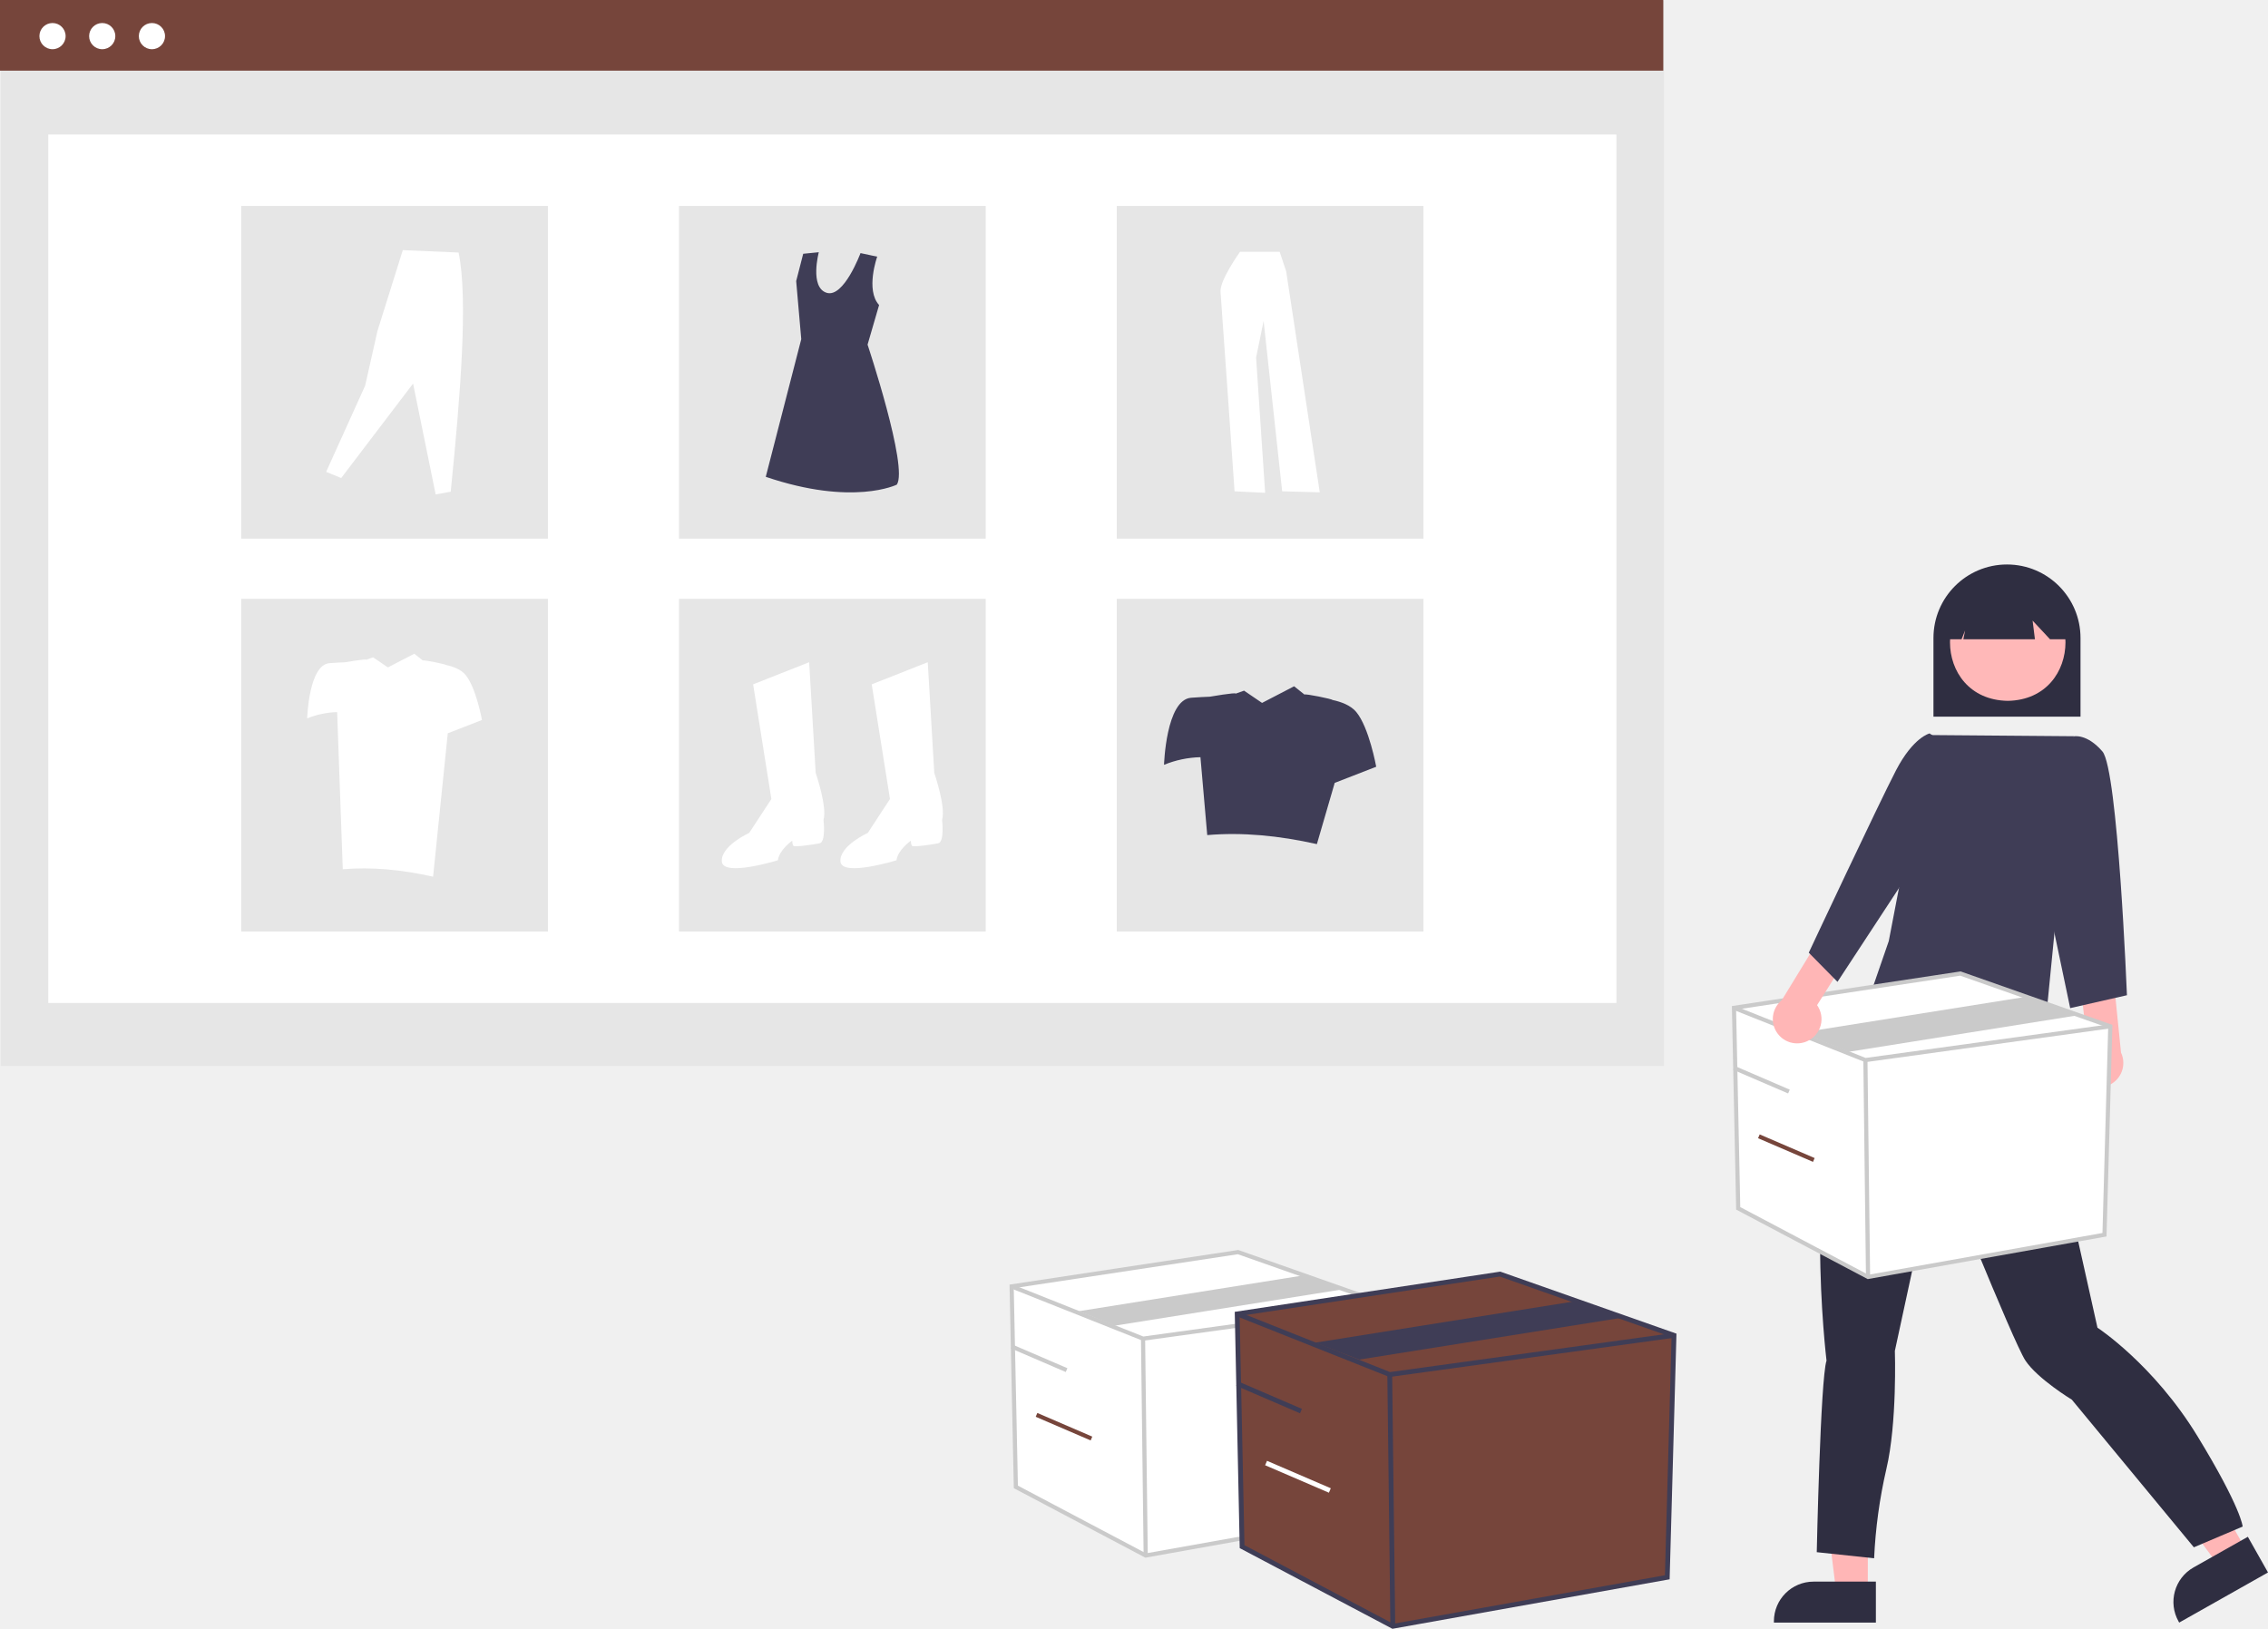
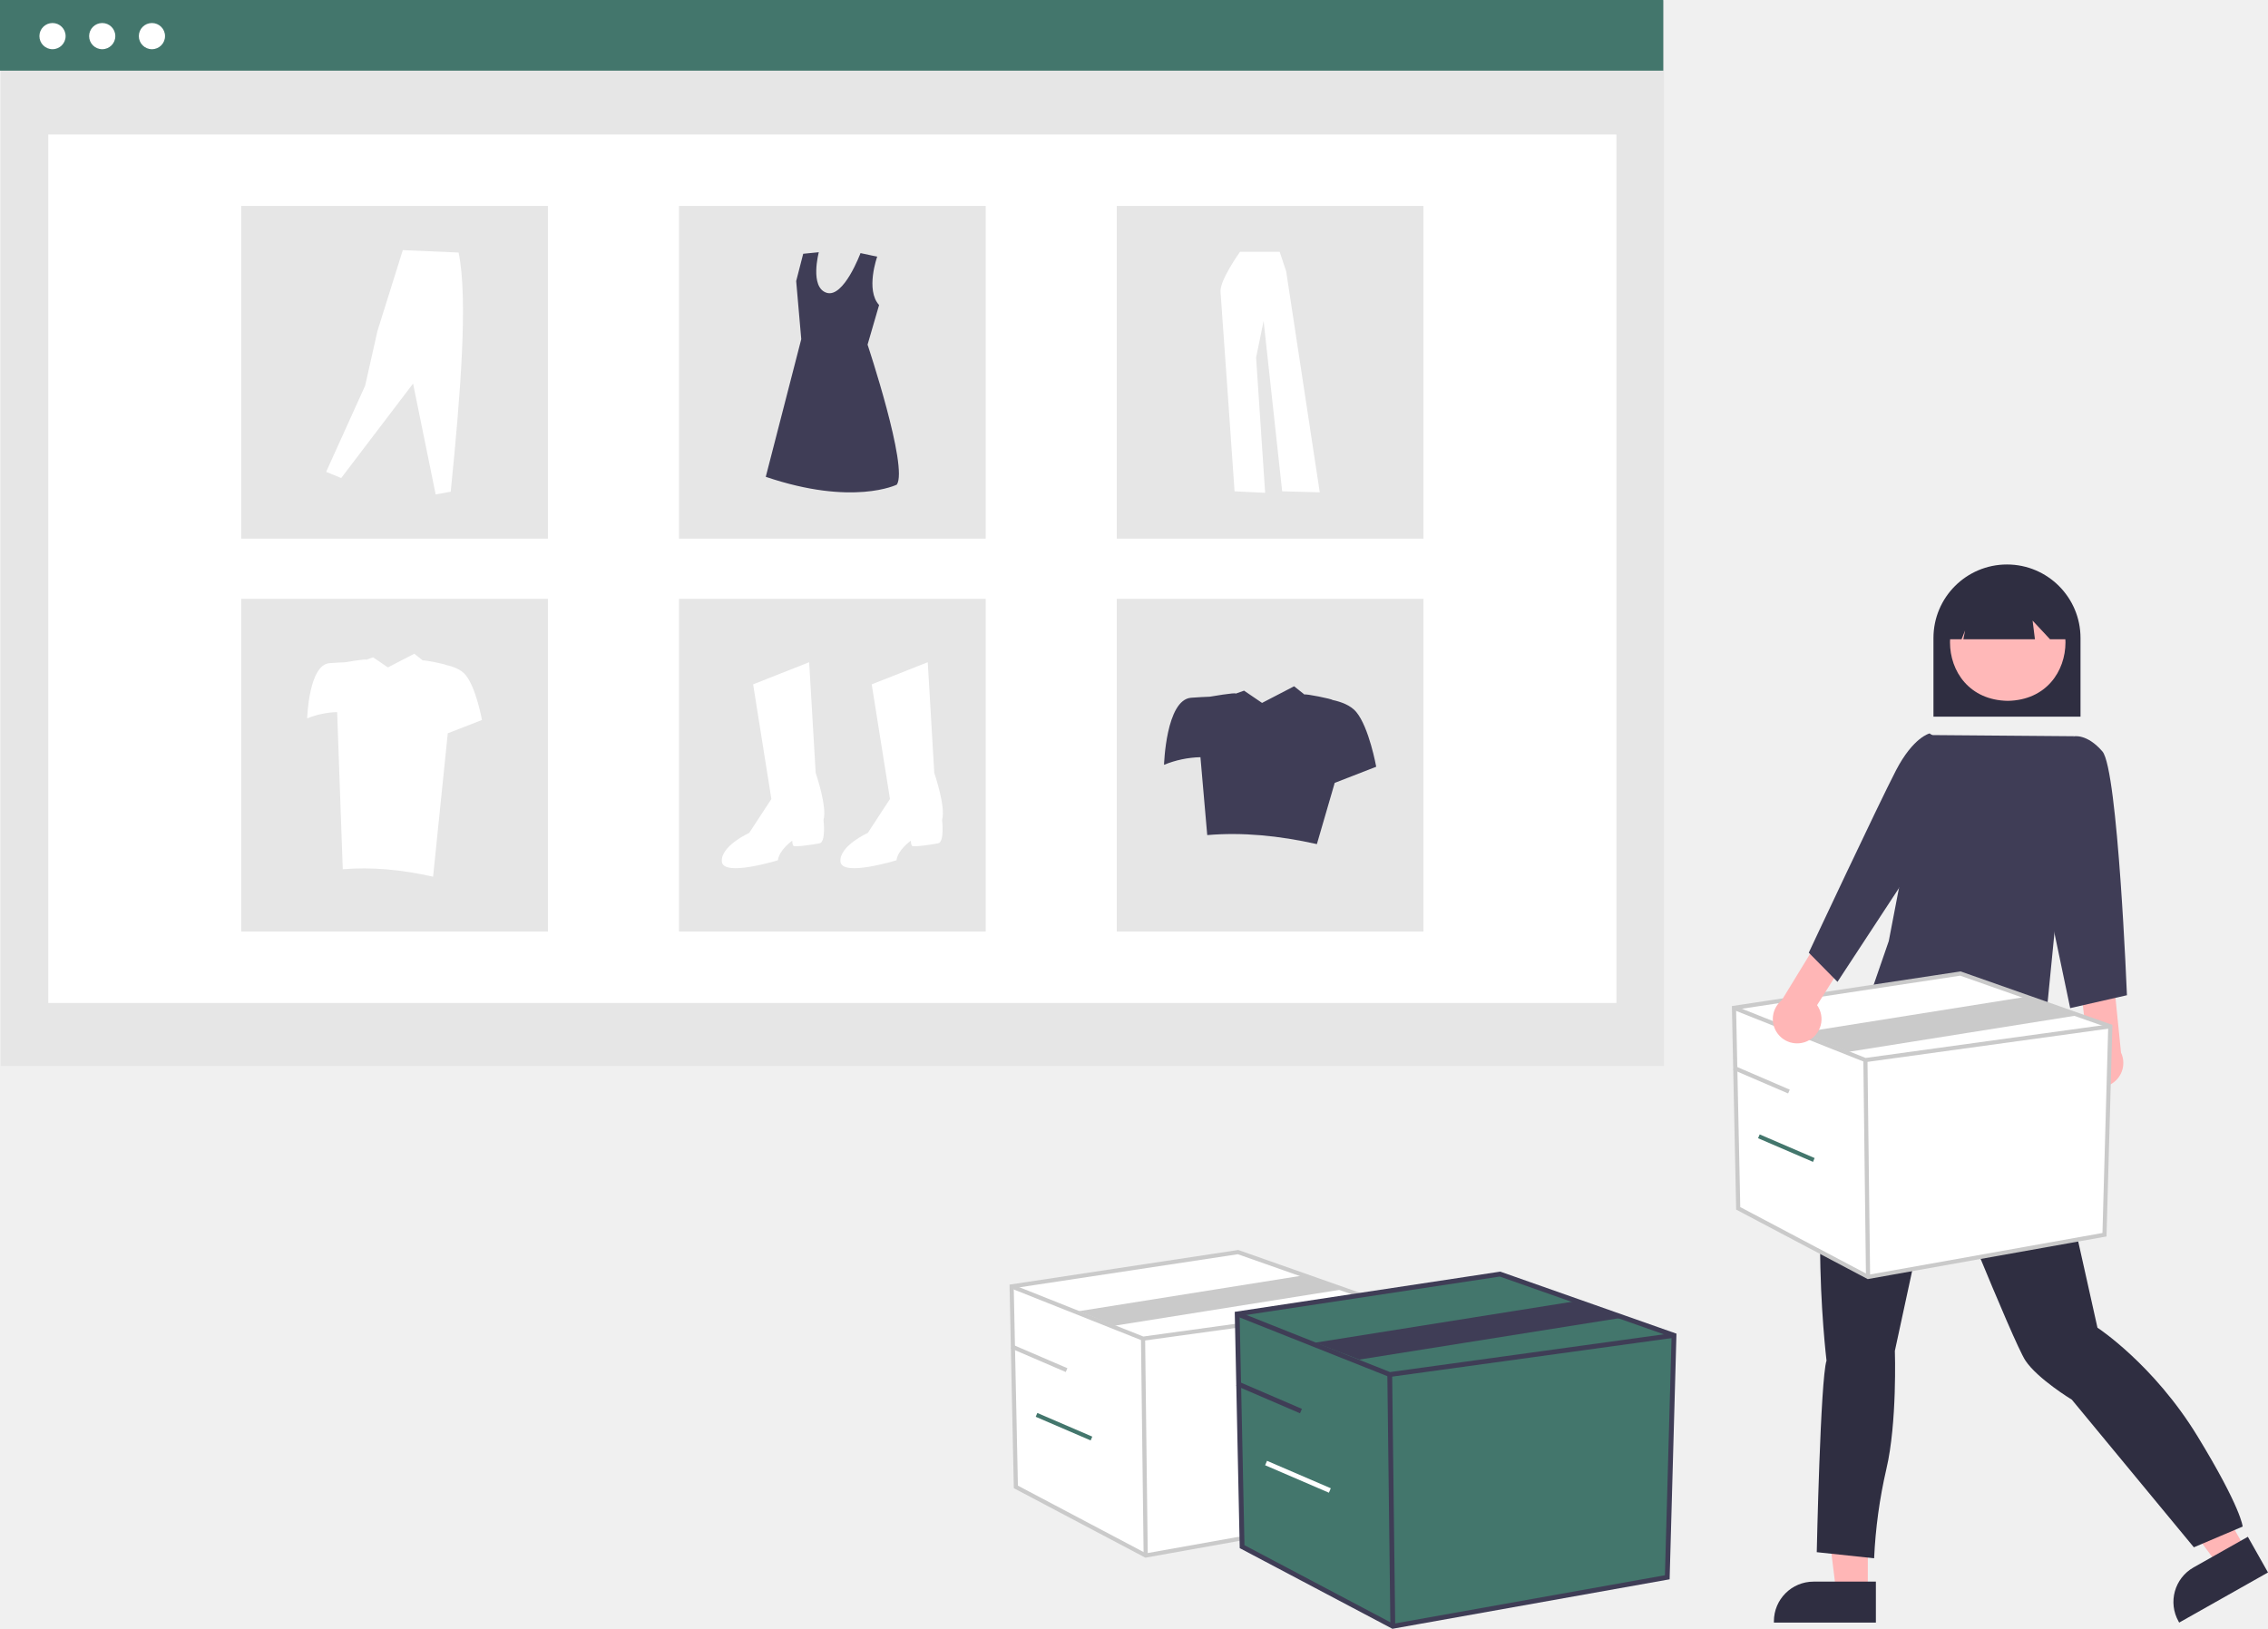
<svg xmlns="http://www.w3.org/2000/svg" data-name="Layer 1" width="879.125" height="631.485" viewBox="0 0 879.125 631.485">
  <rect id="b93b1ef9-49b5-4354-905b-d9dddde45a10" data-name="Rectangle 338" x="0.275" y="0.365" width="644.725" height="412.91" fill="#e6e6e6" />
  <rect id="ef7485f9-8ecd-46d9-949e-abdd8aa9e360" data-name="Rectangle 339" x="18.711" y="52.154" width="607.853" height="336.693" fill="#fff" />
-   <rect id="b4c2a7ec-beab-40bc-b587-23a202562f78" data-name="Rectangle 340" width="644.725" height="27.39" fill="#76453b" />
+   <rect id="b4c2a7ec-beab-40bc-b587-23a202562f78" data-name="Rectangle 340" width="644.725" height="27.39" fill="#43766c" />
  <circle id="bd6d3ebf-cb6f-4fcb-b7cd-ad5a287d3324" data-name="Ellipse 513" cx="20.355" cy="14.004" r="5.077" fill="#fff" />
  <circle id="efb1158e-7a7d-4adb-9063-fc7dc50c76d5" data-name="Ellipse 514" cx="39.624" cy="14.004" r="5.077" fill="#fff" />
  <circle id="b51f9e19-f36b-4f29-afd5-008bb0fc20dd" data-name="Ellipse 515" cx="58.893" cy="14.004" r="5.077" fill="#fff" />
  <rect id="b636d421-4358-445b-b124-1d058e78c733" data-name="Rectangle 341" x="93.5" y="79.848" width="118.887" height="128.982" fill="#e6e6e6" />
  <rect id="ab9c902d-64a9-4a2b-a9ec-6dc7022c80f6" data-name="Rectangle 342" x="263.193" y="79.848" width="118.887" height="128.982" fill="#e6e6e6" />
  <rect id="f4a232af-026e-479b-8040-5c62e5965d9e" data-name="Rectangle 343" x="432.885" y="79.848" width="118.887" height="128.982" fill="#e6e6e6" />
  <rect id="ada16aa4-f84d-4851-87ee-a2852d96226a" data-name="Rectangle 344" x="93.5" y="232.176" width="118.887" height="128.982" fill="#e6e6e6" />
  <rect id="ebfcbe07-3b81-4d69-a4f5-6a8318d20e8d" data-name="Rectangle 345" x="263.193" y="232.176" width="118.887" height="128.982" fill="#e6e6e6" />
  <rect id="ead16b6d-d132-49a9-a42f-1f570e523a46" data-name="Rectangle 346" x="432.885" y="232.176" width="118.887" height="128.982" fill="#e6e6e6" />
-   <path id="ab8ff6e3-f37e-4992-8347-ee905fdba816-397" data-name="Path 2643" d="M452.365,399.583l21.722-8.588,2.526,42.939s4.546,13.134,3.031,18.186c0,0,1.01,8.588-1.516,9.093s-9.6,1.516-10.1,1.01-.505-2.021-.505-2.021-5.052,3.536-5.557,7.577c0,0-21.217,6.567-21.722.505s10.608-11.114,10.608-11.114l8.588-13.134Z" transform="translate(-160.4375 -134.2577)" fill="#fff" />
-   <path id="e647835b-1773-4993-9de9-376235a5ef39-398" data-name="Path 2644" d="M498.337,399.583l21.719-8.588,2.526,42.939s4.546,13.134,3.031,18.186c0,0,1.01,8.588-1.516,9.093s-9.6,1.516-10.1,1.01-.505-2.021-.505-2.021-5.052,3.536-5.557,7.577c0,0-21.217,6.567-21.722.505s10.608-11.114,10.608-11.114l8.588-13.134Z" transform="translate(-160.4375 -134.2577)" fill="#fff" />
-   <path id="ee50e840-b8e9-4cc0-9b2e-64e12816c6e5-399" data-name="Path 2645" d="M500.459,233.768s-4.625,12.924.734,18.752l-4.468,15.353s15.874,47.622,11.339,54.274c0,0-16.932,8.466-50.8-3.024l13.757-53.367-1.965-22.526,2.721-10.583,6.047-.6s-3.628,13.606,3.024,15.723,13.141-15.383,13.141-15.383Z" transform="translate(-160.4375 -134.2577)" fill="#3f3d56" />
-   <path id="b668efb4-5504-4326-941b-9be143c4d030-400" data-name="Path 2646" d="M286.858,317.195l5.837,2.388,27.858-36.613,8.755,42.98,5.837-1.061c3.744-37.055,6.8-74.85,3.051-92.726l-21.623-.929-9.816,31.311-4.776,21.225Z" transform="translate(-160.4375 -134.2577)" fill="#fff" />
-   <path id="b699d661-049e-451c-8a7e-64343ac1c335-401" data-name="Path 2647" d="M641.115,231.87s-7.966,11.074-7.577,15.543,5.44,77.327,5.44,77.327l11.852.583-3.5-52.458,2.914-14.183,7.189,66.058,14.572.389-13.017-85.681-2.526-7.577Z" transform="translate(-160.4375 -134.2577)" fill="#fff" />
-   <path id="a4f25674-ecb7-42aa-ae9a-d508200b11eb-402" data-name="Path 2648" d="M686.138,410.276c-2.115-2.538-5.751-3.91-9.242-4.652.1-.317-10.618-2.532-10.8-2.076l-4.041-3.219-12.417,6.447-6.977-4.75-3.241,1.15c.132-.572-10.061,1.194-10.061,1.194-1.947.07-4.434.192-7.218.406-9.749.75-10.5,26-10.5,26a39.85,39.85,0,0,1,14.113-2.955l2.635,30.2c13.553-1.162,27.767.19,42.5,3.5l6.909-23.74,16.089-6.257S691.138,416.275,686.138,410.276Z" transform="translate(-160.4375 -134.2577)" fill="#3f3d56" />
-   <path id="b6d7fb25-d94e-4ba0-9382-3f72a4c565e4-403" data-name="Path 2649" d="M340.878,395.895c-1.743-2.091-4.738-3.222-7.615-3.833.086-.262-8.749-2.086-8.9-1.71l-3.33-2.652-10.229,5.312-5.749-3.913-2.67.948c.109-.471-8.29.983-8.29.983-1.6.058-3.654.158-5.947.335-8.033.618-8.651,21.421-8.651,21.421a32.837,32.837,0,0,1,11.629-2.435l2.171,60.914c11.167-.958,22.879.157,35.015,2.884l5.692-55.59,13.257-5.155S344.997,400.84,340.878,395.895Z" transform="translate(-160.4375 -134.2577)" fill="#fff" />
-   <path id="abb48a01-b3b6-4bc9-9e6f-5cc93133d8eb-404" data-name="Path 2682" d="M909.888,412.109h57v-30.5a28.5,28.5,0,1,0-57,0Z" transform="translate(-160.4375 -134.2577)" fill="#2f2e41" />
-   <path id="f1b40e10-dbea-4491-93e9-bf21ee1afe95-405" data-name="Path 2683" d="M884.442,751.453h-12.259l-5.833-47.292h18.094Z" transform="translate(-160.4375 -134.2577)" fill="#ffb6b6" />
-   <path id="f19e2682-d3fb-40a9-8809-be7b68a78ac9-406" data-name="Path 2684" d="M887.57,747.45h-24.145a15.387,15.387,0,0,0-15.386,15.385v.5h39.531Z" transform="translate(-160.4375 -134.2577)" fill="#2f2e41" />
-   <path id="b3618d44-3857-42e4-aed2-10e127155f21-407" data-name="Path 2685" d="M1030.997,735.092l-10.676,6.027-28.328-38.311,15.757-8.895Z" transform="translate(-160.4375 -134.2577)" fill="#ffb6b6" />
-   <path id="a172411a-a77d-4e4f-ac70-c8342021cfb1-408" data-name="Path 2686" d="M1031.752,730.069l-21.025,11.866h0a15.387,15.387,0,0,0-5.834,20.963l.246.435,34.424-19.433Z" transform="translate(-160.4375 -134.2577)" fill="#2f2e41" />
-   <path id="bd1532c7-07e2-44c0-82ff-fc8e0d37942d-409" data-name="Path 2687" d="M952.642,538.782l.946,4.73s2.838,2.838,1.419,4.257-.946,8.042-.946,8.042c.794,12.076,16.573,79.936,19.395,93.189,0,0,21.76,14.191,38.789,42.1s17.5,35.005,17.5,35.005l-18.918,8.043-47.3-57.238s-13.245-8.042-17.976-15.137-34.064-80.418-34.064-80.418l-16.56,76.633s.946,27.909-3.311,45.885a192.522,192.522,0,0,0-4.73,34.532l-22.233-2.365s1.419-67.172,3.784-74.268c0,0-9.934-81.836,9.934-114.476l16.012-42.687,15.682-6.036Z" transform="translate(-160.4375 -134.2577)" fill="#2f2e41" />
-   <path id="e2a54528-859f-4f0e-9aca-6130773a8d3b-410" data-name="Path 2688" d="M938.682,360.565c-29.847.51-29.842,44.907,0,45.412C968.527,405.467,968.523,361.07,938.682,360.565Z" transform="translate(-160.4375 -134.2577)" fill="#ffb8b8" />
-   <path id="aeace49c-5333-476f-965d-52da8fac2318-411" data-name="Path 2689" d="M915.711,382.093h5.073l1.381-3.454-.691,3.454h27.745l-.9-7.227,6.744,7.227h6.727v-3.916a23.038,23.038,0,1,0-46.076-.033v.033Z" transform="translate(-160.4375 -134.2577)" fill="#2f2e41" />
-   <path id="aa5a3aa9-e50b-4b43-b42d-0c1415925835-412" data-name="Path 2690" d="M907.904,419.235l56.4.457-11.916,120.917s-65.959-3.481-66-23.614l6.179-17.891Z" transform="translate(-160.4375 -134.2577)" fill="#3f3d56" />
-   <path id="aca4d347-909c-4b66-b72e-6bb1477aee43-413" data-name="Path 2693" d="M966.727,552.298a9.377,9.377,0,0,1,2.7-14.122l-2.451-21.287,12.573-4.645,3.039,30.111a9.428,9.428,0,0,1-15.861,9.943Z" transform="translate(-160.4375 -134.2577)" fill="#ffb6b6" />
-   <path id="eab38d24-ad2d-4cbe-aaaa-db975580c866-414" data-name="Path 2694" d="M956.888,430.109l7.421-10.373s5.079-1.127,11.079,5.873,9.5,94.5,9.5,94.5l-22,5-13-62Z" transform="translate(-160.4375 -134.2577)" fill="#3f3d56" />
+   <path id="ab8ff6e3-f37e-4992-8347-ee905fdba816-239" data-name="Path 2643" d="M452.365,399.583l21.722-8.588,2.526,42.939s4.546,13.134,3.031,18.186c0,0,1.01,8.588-1.516,9.093s-9.6,1.516-10.1,1.01-.505-2.021-.505-2.021-5.052,3.536-5.557,7.577c0,0-21.217,6.567-21.722.505s10.608-11.114,10.608-11.114l8.588-13.134Z" transform="translate(-160.4375 -134.2577)" fill="#fff" />
+   <path id="e647835b-1773-4993-9de9-376235a5ef39-240" data-name="Path 2644" d="M498.337,399.583l21.719-8.588,2.526,42.939s4.546,13.134,3.031,18.186c0,0,1.01,8.588-1.516,9.093s-9.6,1.516-10.1,1.01-.505-2.021-.505-2.021-5.052,3.536-5.557,7.577c0,0-21.217,6.567-21.722.505s10.608-11.114,10.608-11.114l8.588-13.134Z" transform="translate(-160.4375 -134.2577)" fill="#fff" />
+   <path id="ee50e840-b8e9-4cc0-9b2e-64e12816c6e5-241" data-name="Path 2645" d="M500.459,233.768s-4.625,12.924.734,18.752l-4.468,15.353s15.874,47.622,11.339,54.274c0,0-16.932,8.466-50.8-3.024l13.757-53.367-1.965-22.526,2.721-10.583,6.047-.6s-3.628,13.606,3.024,15.723,13.141-15.383,13.141-15.383Z" transform="translate(-160.4375 -134.2577)" fill="#3f3d56" />
+   <path id="b668efb4-5504-4326-941b-9be143c4d030-242" data-name="Path 2646" d="M286.858,317.195l5.837,2.388,27.858-36.613,8.755,42.98,5.837-1.061c3.744-37.055,6.8-74.85,3.051-92.726l-21.623-.929-9.816,31.311-4.776,21.225Z" transform="translate(-160.4375 -134.2577)" fill="#fff" />
+   <path id="b699d661-049e-451c-8a7e-64343ac1c335-243" data-name="Path 2647" d="M641.115,231.87s-7.966,11.074-7.577,15.543,5.44,77.327,5.44,77.327l11.852.583-3.5-52.458,2.914-14.183,7.189,66.058,14.572.389-13.017-85.681-2.526-7.577Z" transform="translate(-160.4375 -134.2577)" fill="#fff" />
+   <path id="a4f25674-ecb7-42aa-ae9a-d508200b11eb-244" data-name="Path 2648" d="M686.138,410.276c-2.115-2.538-5.751-3.91-9.242-4.652.1-.317-10.618-2.532-10.8-2.076l-4.041-3.219-12.417,6.447-6.977-4.75-3.241,1.15c.132-.572-10.061,1.194-10.061,1.194-1.947.07-4.434.192-7.218.406-9.749.75-10.5,26-10.5,26a39.85,39.85,0,0,1,14.113-2.955l2.635,30.2c13.553-1.162,27.767.19,42.5,3.5l6.909-23.74,16.089-6.257S691.138,416.275,686.138,410.276Z" transform="translate(-160.4375 -134.2577)" fill="#3f3d56" />
+   <path id="b6d7fb25-d94e-4ba0-9382-3f72a4c565e4-245" data-name="Path 2649" d="M340.878,395.895c-1.743-2.091-4.738-3.222-7.615-3.833.086-.262-8.749-2.086-8.9-1.71l-3.33-2.652-10.229,5.312-5.749-3.913-2.67.948c.109-.471-8.29.983-8.29.983-1.6.058-3.654.158-5.947.335-8.033.618-8.651,21.421-8.651,21.421a32.837,32.837,0,0,1,11.629-2.435l2.171,60.914c11.167-.958,22.879.157,35.015,2.884l5.692-55.59,13.257-5.155S344.997,400.84,340.878,395.895Z" transform="translate(-160.4375 -134.2577)" fill="#fff" />
+   <path id="abb48a01-b3b6-4bc9-9e6f-5cc93133d8eb-246" data-name="Path 2682" d="M909.888,412.109h57v-30.5a28.5,28.5,0,1,0-57,0Z" transform="translate(-160.4375 -134.2577)" fill="#2f2e41" />
+   <path id="f1b40e10-dbea-4491-93e9-bf21ee1afe95-247" data-name="Path 2683" d="M884.442,751.453h-12.259l-5.833-47.292h18.094Z" transform="translate(-160.4375 -134.2577)" fill="#ffb6b6" />
+   <path id="f19e2682-d3fb-40a9-8809-be7b68a78ac9-248" data-name="Path 2684" d="M887.57,747.45h-24.145a15.387,15.387,0,0,0-15.386,15.385v.5h39.531Z" transform="translate(-160.4375 -134.2577)" fill="#2f2e41" />
+   <path id="b3618d44-3857-42e4-aed2-10e127155f21-249" data-name="Path 2685" d="M1030.997,735.092l-10.676,6.027-28.328-38.311,15.757-8.895Z" transform="translate(-160.4375 -134.2577)" fill="#ffb6b6" />
+   <path id="a172411a-a77d-4e4f-ac70-c8342021cfb1-250" data-name="Path 2686" d="M1031.752,730.069l-21.025,11.866h0a15.387,15.387,0,0,0-5.834,20.963l.246.435,34.424-19.433Z" transform="translate(-160.4375 -134.2577)" fill="#2f2e41" />
+   <path id="bd1532c7-07e2-44c0-82ff-fc8e0d37942d-251" data-name="Path 2687" d="M952.642,538.782l.946,4.73s2.838,2.838,1.419,4.257-.946,8.042-.946,8.042c.794,12.076,16.573,79.936,19.395,93.189,0,0,21.76,14.191,38.789,42.1s17.5,35.005,17.5,35.005l-18.918,8.043-47.3-57.238s-13.245-8.042-17.976-15.137-34.064-80.418-34.064-80.418l-16.56,76.633s.946,27.909-3.311,45.885a192.522,192.522,0,0,0-4.73,34.532l-22.233-2.365s1.419-67.172,3.784-74.268c0,0-9.934-81.836,9.934-114.476l16.012-42.687,15.682-6.036Z" transform="translate(-160.4375 -134.2577)" fill="#2f2e41" />
+   <path id="e2a54528-859f-4f0e-9aca-6130773a8d3b-252" data-name="Path 2688" d="M938.682,360.565c-29.847.51-29.842,44.907,0,45.412C968.527,405.467,968.523,361.07,938.682,360.565Z" transform="translate(-160.4375 -134.2577)" fill="#ffb8b8" />
+   <path id="aeace49c-5333-476f-965d-52da8fac2318-253" data-name="Path 2689" d="M915.711,382.093h5.073l1.381-3.454-.691,3.454h27.745l-.9-7.227,6.744,7.227h6.727v-3.916a23.038,23.038,0,1,0-46.076-.033v.033Z" transform="translate(-160.4375 -134.2577)" fill="#2f2e41" />
+   <path id="aa5a3aa9-e50b-4b43-b42d-0c1415925835-254" data-name="Path 2690" d="M907.904,419.235l56.4.457-11.916,120.917s-65.959-3.481-66-23.614l6.179-17.891Z" transform="translate(-160.4375 -134.2577)" fill="#3f3d56" />
+   <path id="aca4d347-909c-4b66-b72e-6bb1477aee43-255" data-name="Path 2693" d="M966.727,552.298a9.377,9.377,0,0,1,2.7-14.122l-2.451-21.287,12.573-4.645,3.039,30.111a9.428,9.428,0,0,1-15.861,9.943Z" transform="translate(-160.4375 -134.2577)" fill="#ffb6b6" />
+   <path id="eab38d24-ad2d-4cbe-aaaa-db975580c866-256" data-name="Path 2694" d="M956.888,430.109l7.421-10.373s5.079-1.127,11.079,5.873,9.5,94.5,9.5,94.5l-22,5-13-62Z" transform="translate(-160.4375 -134.2577)" fill="#3f3d56" />
  <polygon points="672.135 390.739 673.771 468.476 724.096 495.071 815.744 478.705 817.995 397.899 759.896 377.441 672.135 390.739" fill="#fff" />
  <path d="M884.402,630.168,833.415,603.223l-1.661-78.916,88.658-13.433.189.066L979.252,531.593l-2.285,82.046ZM835.002,602.244l49.662,26.245,90.732-16.202,2.216-79.566L920.256,512.523,833.39,525.685Z" transform="translate(-160.4375 -134.2577)" fill="#cacaca" />
  <polygon points="722.973 411.816 722.776 411.738 671.838 391.485 672.431 389.992 723.173 410.166 817.885 397.103 818.105 398.695 722.973 411.816" fill="#cacaca" />
  <rect x="883.218" y="545.246" width="1.607" height="84.086" transform="translate(-167.5157 -123.4613) rotate(-0.69695)" fill="#cacaca" />
  <polygon points="716.536 407.792 698.174 400.348 786.569 386.263 804.931 393.706 716.536 407.792" fill="#cacaca" />
  <rect x="842.417" y="541.277" width="1.607" height="23.186" transform="translate(-158.4769 974.4608) rotate(-66.70554)" fill="#cacaca" />
-   <rect x="852.06" y="567.797" width="1.607" height="23.186" transform="translate(-177.0052 999.3509) rotate(-66.70554)" fill="#76453b" />
+   <rect x="852.06" y="567.797" width="1.607" height="23.186" transform="translate(-177.0052 999.3509) rotate(-66.70554)" fill="#43766c" />
  <polygon points="392.135 498.739 393.771 576.476 444.096 603.071 535.744 586.705 537.995 505.899 479.896 485.441 392.135 498.739" fill="#fff" />
  <path d="M604.402,738.168,553.415,711.223l-1.661-78.916,88.658-13.433.189.066L699.252,639.593l-2.285,82.046ZM555.002,710.244l49.662,26.245,90.732-16.202,2.216-79.566L640.256,620.523,553.39,633.685Z" transform="translate(-160.4375 -134.2577)" fill="#cacaca" />
  <polygon points="442.973 519.816 442.776 519.738 391.838 499.485 392.431 497.992 443.173 518.166 537.885 505.103 538.105 506.695 442.973 519.816" fill="#cacaca" />
  <rect x="603.218" y="653.246" width="1.607" height="84.086" transform="translate(-168.8501 -126.8591) rotate(-0.69695)" fill="#cacaca" />
  <polygon points="432.088 513.962 418.174 508.348 506.569 494.263 520.482 499.877 432.088 513.962" fill="#cacaca" />
  <rect x="562.417" y="649.277" width="1.607" height="23.186" transform="translate(-426.9454 782.5758) rotate(-66.70554)" fill="#cacaca" />
-   <rect x="572.06" y="675.797" width="1.607" height="23.186" transform="translate(-445.4736 807.4659) rotate(-66.70554)" fill="#76453b" />
-   <polygon points="479.563 509.397 481.463 599.638 539.882 630.51 646.271 611.512 648.883 517.709 581.44 493.961 479.563 509.397" fill="#76453b" />
+   <rect x="572.06" y="675.797" width="1.607" height="23.186" transform="translate(-445.4736 807.4659) rotate(-66.70554)" fill="#43766c" />
+   <polygon points="479.563 509.397 481.463 599.638 539.882 630.51 646.271 611.512 648.883 517.709 581.44 493.961 479.563 509.397" fill="#43766c" />
  <path d="M700.167,765.742l-59.188-31.278-1.929-91.608,102.918-15.594.219.077L810.272,651.312l-2.652,95.242ZM642.821,733.327l57.65,30.466,105.326-18.808,2.572-92.364-66.582-23.445-100.837,15.278Z" transform="translate(-160.4375 -134.2577)" fill="#3f3d56" />
  <polygon points="538.578 533.865 538.35 533.774 479.218 510.264 479.907 508.53 538.81 531.949 648.755 516.785 649.01 518.633 538.578 533.865" fill="#3f3d56" />
  <rect x="698.792" y="667.161" width="1.866" height="97.61" transform="translate(-169.0945 -125.6935) rotate(-0.69695)" fill="#3f3d56" />
  <polygon points="526.888 527.112 509.79 520.553 612.402 504.202 629.501 510.761 526.888 527.112" fill="#3f3d56" />
  <rect x="651.428" y="662.554" width="1.866" height="26.916" transform="translate(-386.9633 873.6041) rotate(-66.70554)" fill="#3f3d56" />
  <rect x="662.623" y="693.339" width="1.866" height="26.916" transform="translate(-408.4716 902.4975) rotate(-66.70554)" fill="#fff" />
-   <path id="af1e2e82-f248-43bd-a869-489ddf745161-415" data-name="Path 2691" d="M861.105,537.851a9.377,9.377,0,0,0,3.673-13.9l11.422-18.13-9.324-9.628-15.771,25.829a9.428,9.428,0,0,0,10,15.83Z" transform="translate(-160.4375 -134.2577)" fill="#ffb6b6" />
-   <path id="ed6195a6-5e50-4e12-8380-54bfefa6b2ae-416" data-name="Path 2692" d="M916.571,424.001l-8.183-5.392s-6.315,1.416-13.031,14.334-33.8,70.672-33.8,70.672l11.133,11.3,29.7-45.309Z" transform="translate(-160.4375 -134.2577)" fill="#3f3d56" />
+   <path id="af1e2e82-f248-43bd-a869-489ddf745161-257" data-name="Path 2691" d="M861.105,537.851a9.377,9.377,0,0,0,3.673-13.9l11.422-18.13-9.324-9.628-15.771,25.829a9.428,9.428,0,0,0,10,15.83Z" transform="translate(-160.4375 -134.2577)" fill="#ffb6b6" />
+   <path id="ed6195a6-5e50-4e12-8380-54bfefa6b2ae-258" data-name="Path 2692" d="M916.571,424.001l-8.183-5.392s-6.315,1.416-13.031,14.334-33.8,70.672-33.8,70.672l11.133,11.3,29.7-45.309Z" transform="translate(-160.4375 -134.2577)" fill="#3f3d56" />
</svg>
